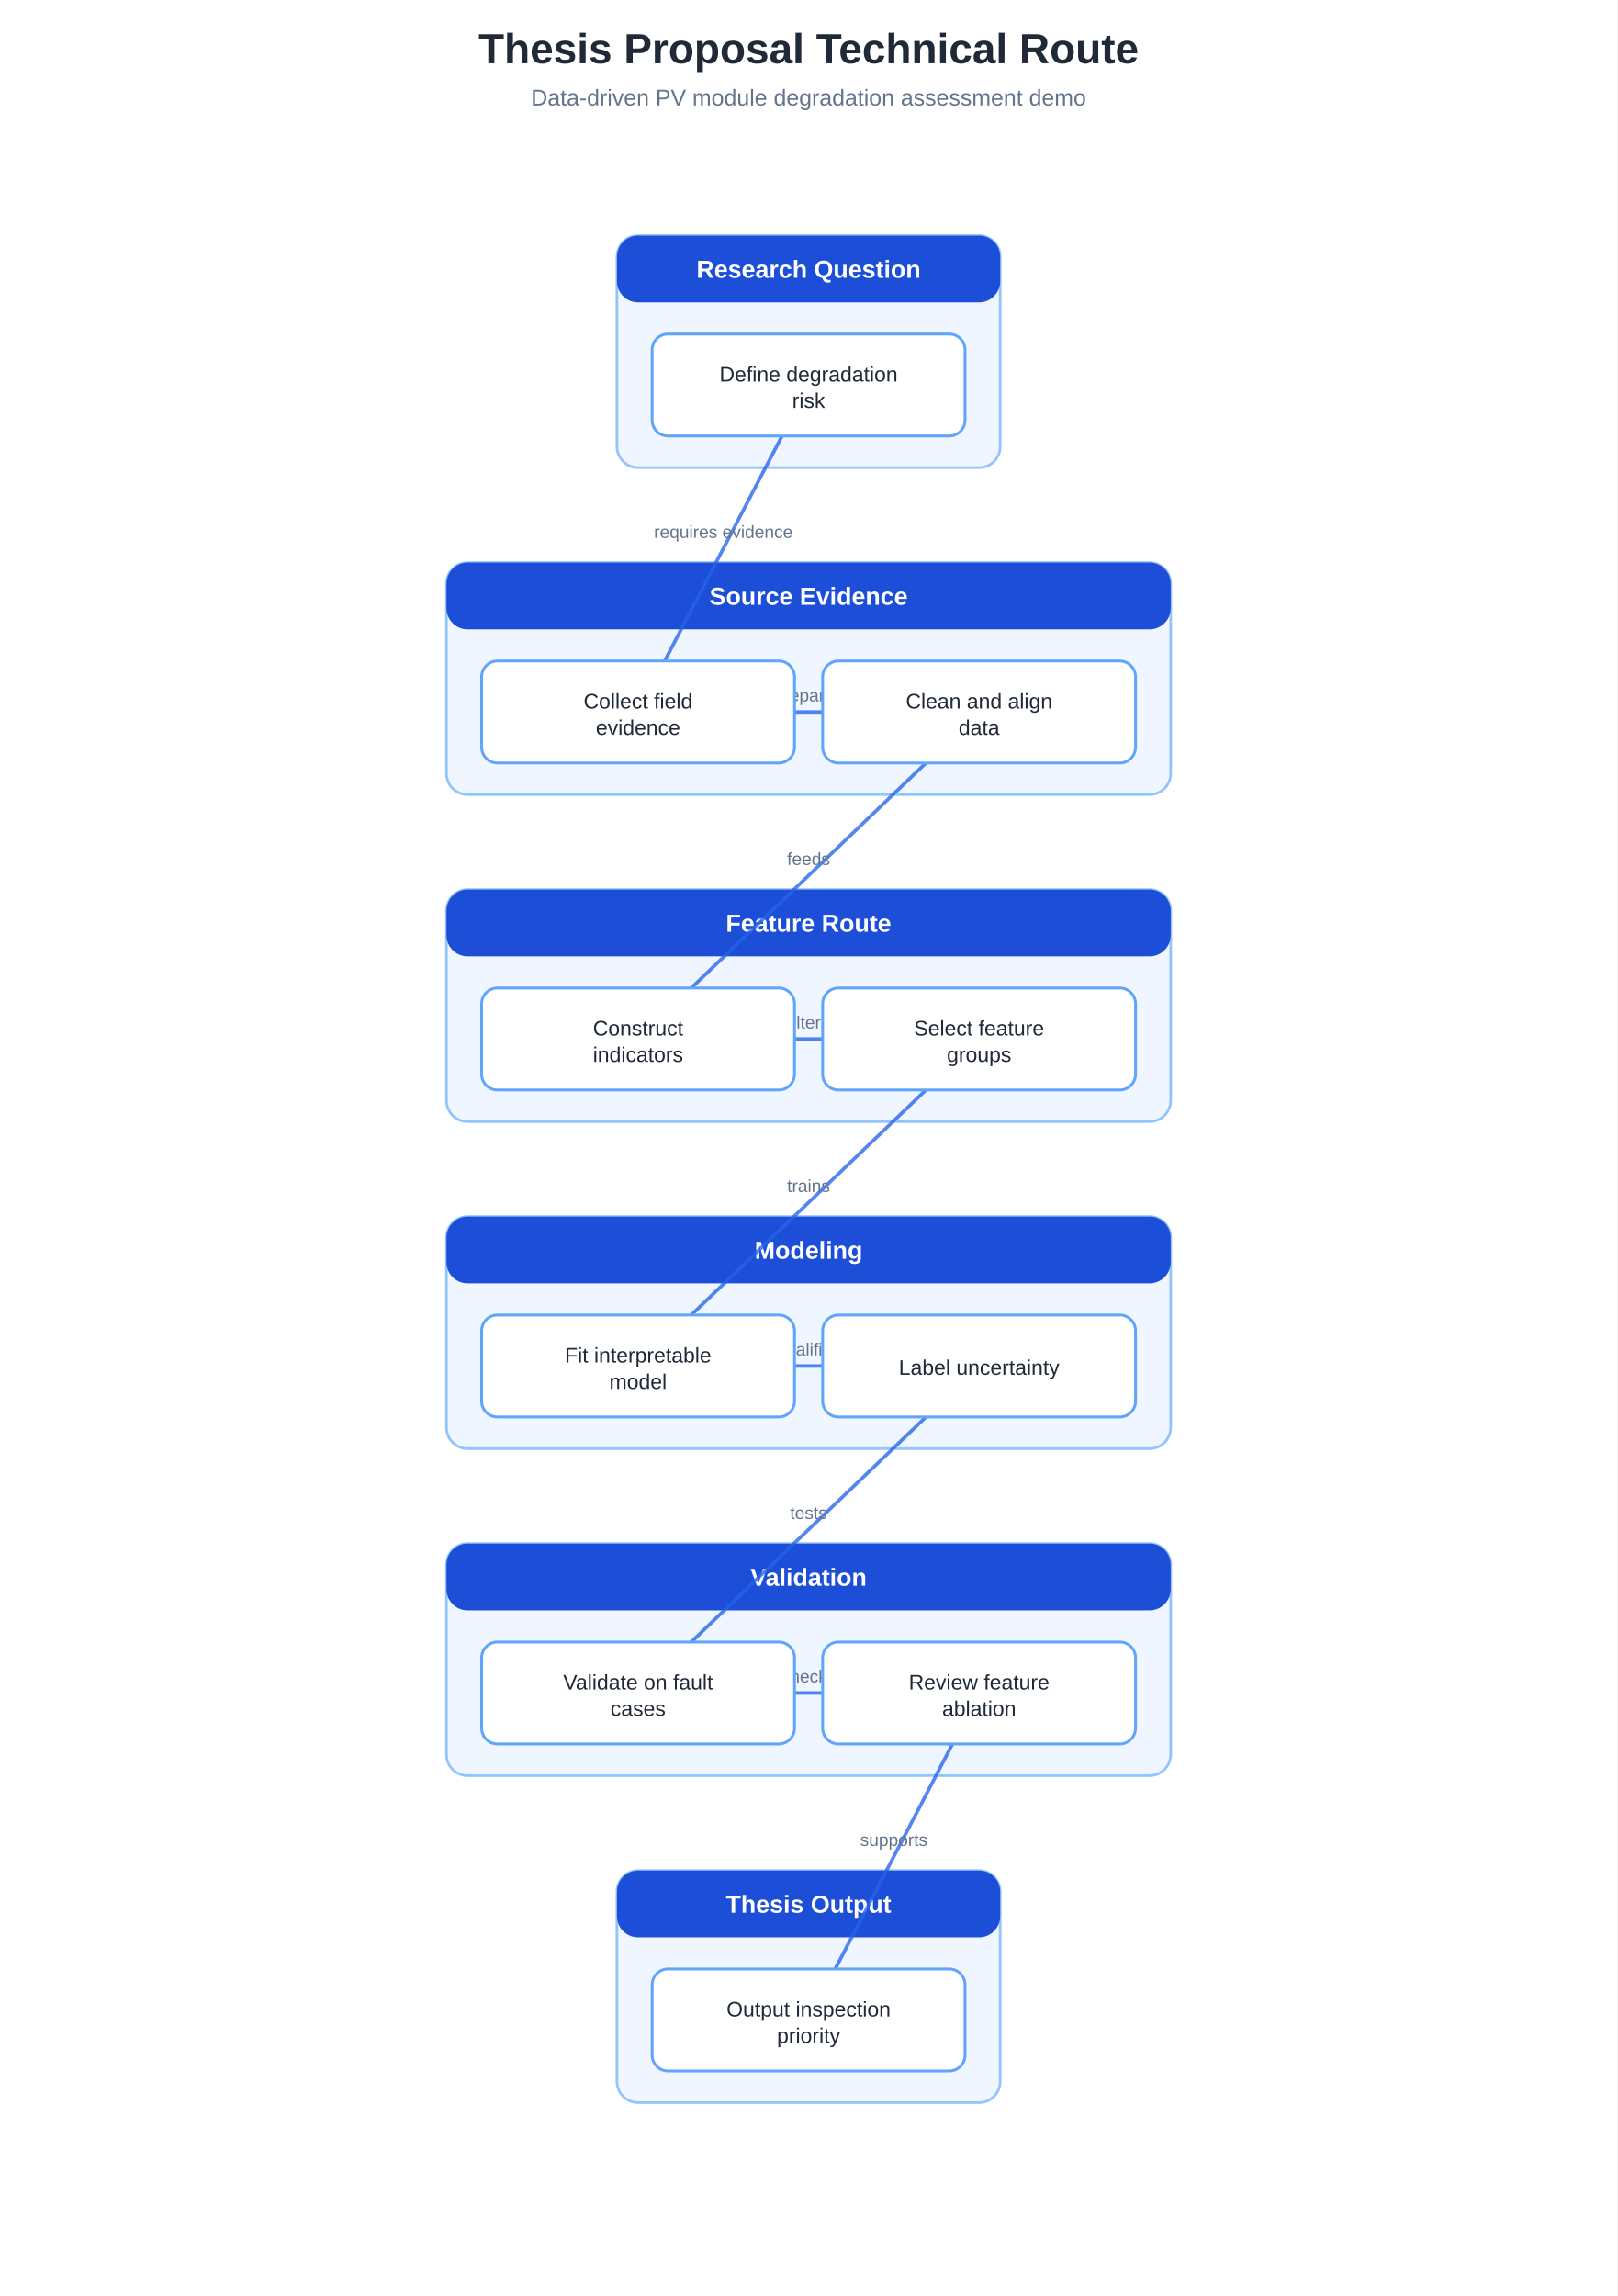
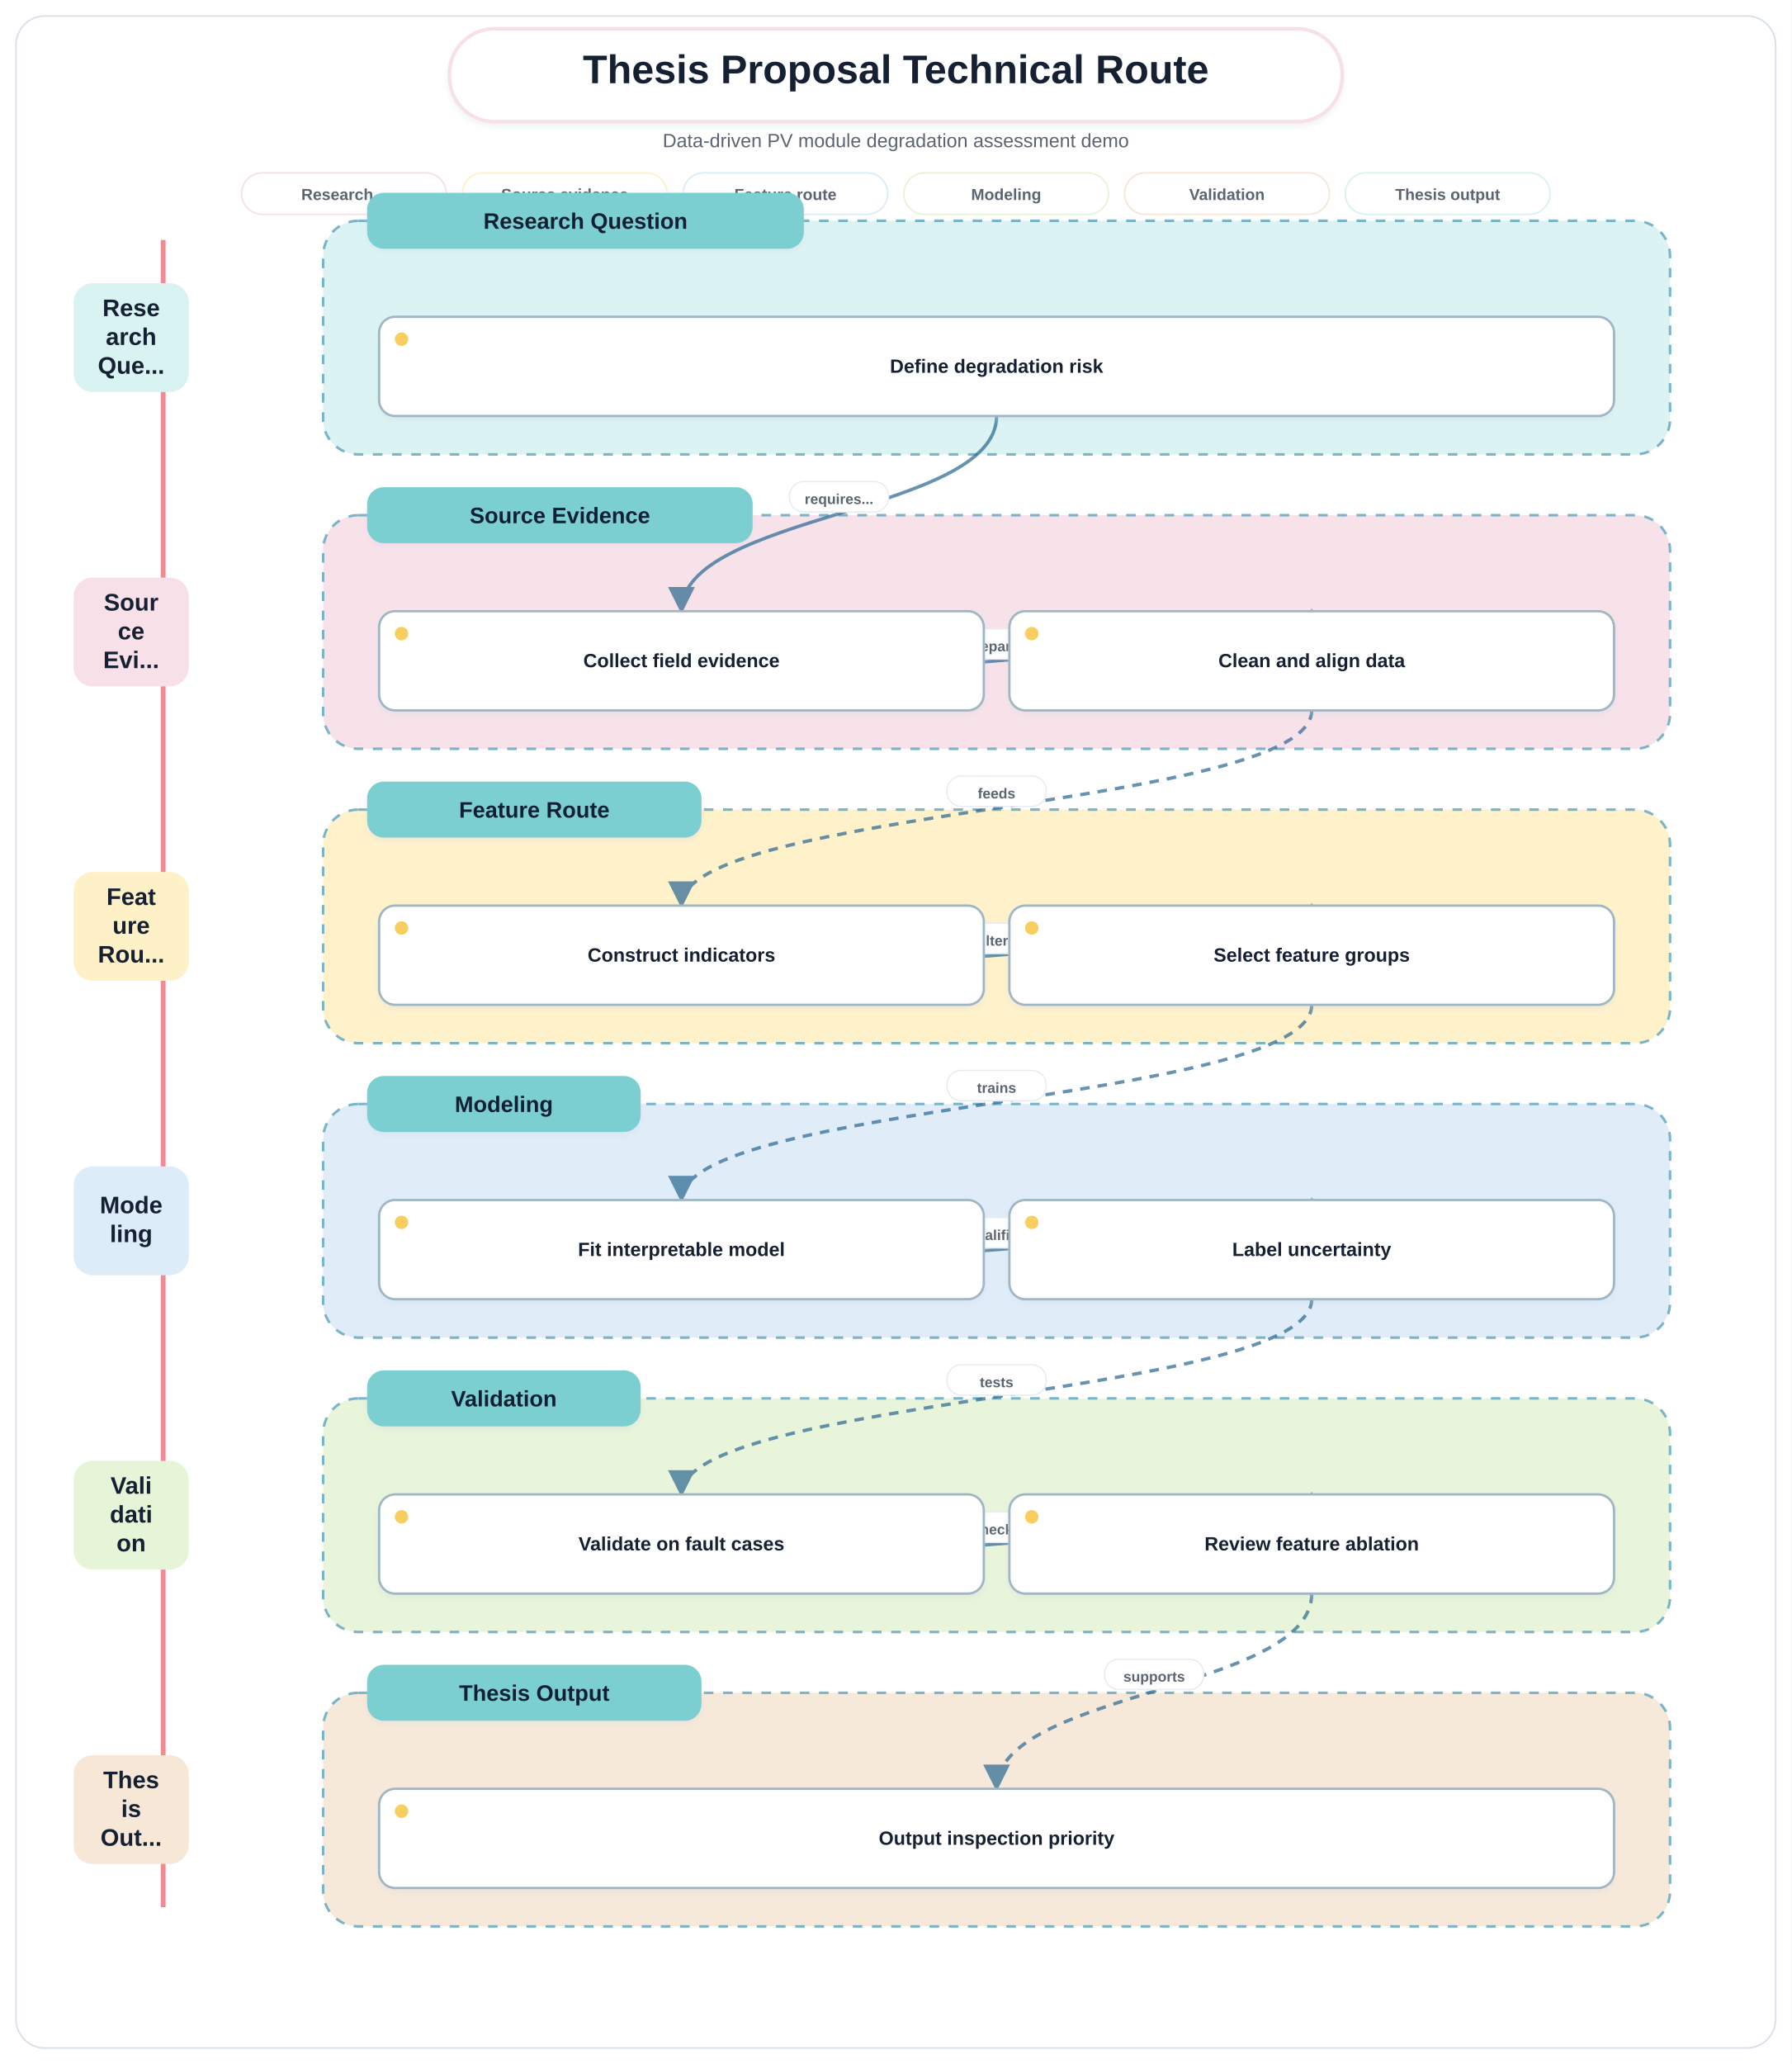
- <svg xmlns="http://www.w3.org/2000/svg" width="920" height="1306" viewBox="0 0 920 1306">
+ <svg xmlns="http://www.w3.org/2000/svg" width="1120" height="1290" viewBox="0 0 1120 1290">
  <defs>
    <marker id="arrow" viewBox="0 0 10 10" refX="9" refY="5" markerWidth="8" markerHeight="8" orient="auto-start-reverse">
-       <path d="M 0 0 L 10 5 L 0 10 z" fill="#2563EB" />
+       <path d="M 0 0 L 10 5 L 0 10 z" fill="#2C6A93" />
    </marker>
+     <filter id="softShadow" x="-20%" y="-20%" width="140%" height="140%">
+       <feDropShadow dx="0" dy="2" stdDeviation="2" flood-color="#CBD5E1" flood-opacity="0.32" />
+     </filter>
  </defs>
  <rect width="100%" height="100%" fill="#FFFFFF" />
-   <text x="460.0" y="36" text-anchor="middle" font-size="24" font-family="Arial, Helvetica, sans-serif" font-weight="700" fill="#1F2937">Thesis Proposal Technical Route</text>
-   <text x="460.0" y="60" text-anchor="middle" font-size="13" font-family="Arial, Helvetica, sans-serif" fill="#64748B">Data-driven PV module degradation assessment demo</text>
-   <rect x="351.0" y="134.0" width="218.0" height="132.0" rx="12" fill="#EFF6FF" stroke="#93C5FD" stroke-width="1.5" />
-   <rect x="351.0" y="134.0" width="218.0" height="38" rx="12" fill="#1D4ED8" />
-   <text x="460.0" y="158.0" text-anchor="middle" font-size="14" font-family="Arial, Helvetica, sans-serif" font-weight="700" fill="#FFFFFF">Research Question</text>
-   <rect x="254.0" y="320.0" width="412.0" height="132.0" rx="12" fill="#EFF6FF" stroke="#93C5FD" stroke-width="1.5" />
-   <rect x="254.0" y="320.0" width="412.0" height="38" rx="12" fill="#1D4ED8" />
-   <text x="460.0" y="344.0" text-anchor="middle" font-size="14" font-family="Arial, Helvetica, sans-serif" font-weight="700" fill="#FFFFFF">Source Evidence</text>
-   <rect x="254.0" y="506.0" width="412.0" height="132.0" rx="12" fill="#EFF6FF" stroke="#93C5FD" stroke-width="1.5" />
-   <rect x="254.0" y="506.0" width="412.0" height="38" rx="12" fill="#1D4ED8" />
-   <text x="460.0" y="530.0" text-anchor="middle" font-size="14" font-family="Arial, Helvetica, sans-serif" font-weight="700" fill="#FFFFFF">Feature Route</text>
-   <rect x="254.0" y="692.0" width="412.0" height="132.0" rx="12" fill="#EFF6FF" stroke="#93C5FD" stroke-width="1.5" />
-   <rect x="254.0" y="692.0" width="412.0" height="38" rx="12" fill="#1D4ED8" />
-   <text x="460.0" y="716.0" text-anchor="middle" font-size="14" font-family="Arial, Helvetica, sans-serif" font-weight="700" fill="#FFFFFF">Modeling</text>
-   <rect x="254.0" y="878.0" width="412.0" height="132.0" rx="12" fill="#EFF6FF" stroke="#93C5FD" stroke-width="1.5" />
-   <rect x="254.0" y="878.0" width="412.0" height="38" rx="12" fill="#1D4ED8" />
-   <text x="460.0" y="902.0" text-anchor="middle" font-size="14" font-family="Arial, Helvetica, sans-serif" font-weight="700" fill="#FFFFFF">Validation</text>
-   <rect x="351.0" y="1064.0" width="218.0" height="132.0" rx="12" fill="#EFF6FF" stroke="#93C5FD" stroke-width="1.5" />
-   <rect x="351.0" y="1064.0" width="218.0" height="38" rx="12" fill="#1D4ED8" />
-   <text x="460.0" y="1088.0" text-anchor="middle" font-size="14" font-family="Arial, Helvetica, sans-serif" font-weight="700" fill="#FFFFFF">Thesis Output</text>
-   <line x1="460.0" y1="219.0" x2="363.0" y2="405.0" stroke="#2563EB" stroke-width="2" marker-end="url(#arrow)" opacity="0.78" />
-   <text x="411.5" y="306.0" text-anchor="middle" font-size="10" font-family="Arial, Helvetica, sans-serif" fill="#64748B">requires evidence</text>
-   <line x1="363.0" y1="405.0" x2="557.0" y2="405.0" stroke="#2563EB" stroke-width="2" marker-end="url(#arrow)" opacity="0.78" />
-   <text x="460.0" y="399.0" text-anchor="middle" font-size="10" font-family="Arial, Helvetica, sans-serif" fill="#64748B">prepares</text>
-   <line x1="557.0" y1="405.0" x2="363.0" y2="591.0" stroke="#2563EB" stroke-width="2" marker-end="url(#arrow)" opacity="0.78" />
-   <text x="460.0" y="492.0" text-anchor="middle" font-size="10" font-family="Arial, Helvetica, sans-serif" fill="#64748B">feeds</text>
-   <line x1="363.0" y1="591.0" x2="557.0" y2="591.0" stroke="#2563EB" stroke-width="2" marker-end="url(#arrow)" opacity="0.78" />
-   <text x="460.0" y="585.0" text-anchor="middle" font-size="10" font-family="Arial, Helvetica, sans-serif" fill="#64748B">filters</text>
-   <line x1="557.0" y1="591.0" x2="363.0" y2="777.0" stroke="#2563EB" stroke-width="2" marker-end="url(#arrow)" opacity="0.78" />
-   <text x="460.0" y="678.0" text-anchor="middle" font-size="10" font-family="Arial, Helvetica, sans-serif" fill="#64748B">trains</text>
-   <line x1="363.0" y1="777.0" x2="557.0" y2="777.0" stroke="#2563EB" stroke-width="2" marker-end="url(#arrow)" opacity="0.78" />
-   <text x="460.0" y="771.0" text-anchor="middle" font-size="10" font-family="Arial, Helvetica, sans-serif" fill="#64748B">qualifies</text>
-   <line x1="557.0" y1="777.0" x2="363.0" y2="963.0" stroke="#2563EB" stroke-width="2" marker-end="url(#arrow)" opacity="0.78" />
-   <text x="460.0" y="864.0" text-anchor="middle" font-size="10" font-family="Arial, Helvetica, sans-serif" fill="#64748B">tests</text>
-   <line x1="363.0" y1="963.0" x2="557.0" y2="963.0" stroke="#2563EB" stroke-width="2" marker-end="url(#arrow)" opacity="0.78" />
-   <text x="460.0" y="957.0" text-anchor="middle" font-size="10" font-family="Arial, Helvetica, sans-serif" fill="#64748B">checks</text>
-   <line x1="557.0" y1="963.0" x2="460.0" y2="1149.0" stroke="#2563EB" stroke-width="2" marker-end="url(#arrow)" opacity="0.78" />
-   <text x="508.5" y="1050.0" text-anchor="middle" font-size="10" font-family="Arial, Helvetica, sans-serif" fill="#64748B">supports</text>
+   <rect x="10.0" y="10.0" width="1100.0" height="1270.0" rx="18" fill="none" stroke="#D8E1EA" stroke-width="1.0" />
+   <rect x="281.0" y="18.0" width="558.0" height="58.0" rx="28" fill="#FFFFFF" stroke="#F7E0E8" stroke-width="2.2" filter="url(#softShadow)" />
+   <text x="560.0" y="52.0" text-anchor="middle" font-size="25" font-family="Arial, Helvetica, sans-serif" font-weight="700" fill="#162033">Thesis Proposal Technical Route</text>
+   <text x="560.0" y="92.0" text-anchor="middle" font-size="12" font-family="Arial, Helvetica, sans-serif" font-weight="400" fill="#5B6472">Data-driven PV module degradation assessment demo</text>
+   <rect x="151.0" y="108.0" width="128.0" height="26.0" rx="13" fill="#FFFFFF" stroke="#F7E0E8" stroke-width="1.0" />
+   <text x="215.0" y="125.0" text-anchor="middle" font-size="10" font-family="Arial, Helvetica, sans-serif" font-weight="600" fill="#5B6472">Research...</text>
+   <rect x="289.0" y="108.0" width="128.0" height="26.0" rx="13" fill="#FFFFFF" stroke="#FFF1C7" stroke-width="1.0" />
+   <text x="353.0" y="125.0" text-anchor="middle" font-size="10" font-family="Arial, Helvetica, sans-serif" font-weight="600" fill="#5B6472">Source evidence</text>
+   <rect x="427.0" y="108.0" width="128.0" height="26.0" rx="13" fill="#FFFFFF" stroke="#DDECF9" stroke-width="1.0" />
+   <text x="491.0" y="125.0" text-anchor="middle" font-size="10" font-family="Arial, Helvetica, sans-serif" font-weight="600" fill="#5B6472">Feature route</text>
+   <rect x="565.0" y="108.0" width="128.0" height="26.0" rx="13" fill="#FFFFFF" stroke="#E6F4D7" stroke-width="1.0" />
+   <text x="629.0" y="125.0" text-anchor="middle" font-size="10" font-family="Arial, Helvetica, sans-serif" font-weight="600" fill="#5B6472">Modeling</text>
+   <rect x="703.0" y="108.0" width="128.0" height="26.0" rx="13" fill="#FFFFFF" stroke="#F6E7D7" stroke-width="1.0" />
+   <text x="767.0" y="125.0" text-anchor="middle" font-size="10" font-family="Arial, Helvetica, sans-serif" font-weight="600" fill="#5B6472">Validation</text>
+   <rect x="841.0" y="108.0" width="128.0" height="26.0" rx="13" fill="#FFFFFF" stroke="#D9F2F2" stroke-width="1.0" />
+   <text x="905.0" y="125.0" text-anchor="middle" font-size="10" font-family="Arial, Helvetica, sans-serif" font-weight="600" fill="#5B6472">Thesis output</text>
+   <line x1="102.0" y1="150.0" x2="102.0" y2="1192.0" stroke="#F36E78" stroke-width="3" opacity="0.82" />
+   <circle cx="102.0" cy="211.0" r="7" fill="#F36E78" />
+   <rect x="46.0" y="177.0" width="72.0" height="68.0" rx="12" fill="#D9F2F2" stroke="none" stroke-width="1.5" />
+   <text x="82.0" y="197.6" text-anchor="middle" font-size="15" font-family="Arial, Helvetica, sans-serif" font-weight="700" fill="#162033">Rese</text>
+   <text x="82.0" y="215.6" text-anchor="middle" font-size="15" font-family="Arial, Helvetica, sans-serif" font-weight="700" fill="#162033">arch</text>
+   <text x="82.0" y="233.6" text-anchor="middle" font-size="15" font-family="Arial, Helvetica, sans-serif" font-weight="700" fill="#162033">Que...</text>
+   <circle cx="102.0" cy="395.0" r="7" fill="#F36E78" />
+   <rect x="46.0" y="361.0" width="72.0" height="68.0" rx="12" fill="#F7E0E8" stroke="none" stroke-width="1.5" />
+   <text x="82.0" y="381.6" text-anchor="middle" font-size="15" font-family="Arial, Helvetica, sans-serif" font-weight="700" fill="#162033">Sour</text>
+   <text x="82.0" y="399.6" text-anchor="middle" font-size="15" font-family="Arial, Helvetica, sans-serif" font-weight="700" fill="#162033">ce</text>
+   <text x="82.0" y="417.6" text-anchor="middle" font-size="15" font-family="Arial, Helvetica, sans-serif" font-weight="700" fill="#162033">Evi...</text>
+   <circle cx="102.0" cy="579.0" r="7" fill="#F36E78" />
+   <rect x="46.0" y="545.0" width="72.0" height="68.0" rx="12" fill="#FFF1C7" stroke="none" stroke-width="1.5" />
+   <text x="82.0" y="565.6" text-anchor="middle" font-size="15" font-family="Arial, Helvetica, sans-serif" font-weight="700" fill="#162033">Feat</text>
+   <text x="82.0" y="583.6" text-anchor="middle" font-size="15" font-family="Arial, Helvetica, sans-serif" font-weight="700" fill="#162033">ure</text>
+   <text x="82.0" y="601.6" text-anchor="middle" font-size="15" font-family="Arial, Helvetica, sans-serif" font-weight="700" fill="#162033">Rou...</text>
+   <circle cx="102.0" cy="763.0" r="7" fill="#F36E78" />
+   <rect x="46.0" y="729.0" width="72.0" height="68.0" rx="12" fill="#DDECF9" stroke="none" stroke-width="1.5" />
+   <text x="82.0" y="758.3" text-anchor="middle" font-size="15" font-family="Arial, Helvetica, sans-serif" font-weight="700" fill="#162033">Mode</text>
+   <text x="82.0" y="776.3" text-anchor="middle" font-size="15" font-family="Arial, Helvetica, sans-serif" font-weight="700" fill="#162033">ling</text>
+   <circle cx="102.0" cy="947.0" r="7" fill="#F36E78" />
+   <rect x="46.0" y="913.0" width="72.0" height="68.0" rx="12" fill="#E6F4D7" stroke="none" stroke-width="1.5" />
+   <text x="82.0" y="933.6" text-anchor="middle" font-size="15" font-family="Arial, Helvetica, sans-serif" font-weight="700" fill="#162033">Vali</text>
+   <text x="82.0" y="951.6" text-anchor="middle" font-size="15" font-family="Arial, Helvetica, sans-serif" font-weight="700" fill="#162033">dati</text>
+   <text x="82.0" y="969.6" text-anchor="middle" font-size="15" font-family="Arial, Helvetica, sans-serif" font-weight="700" fill="#162033">on</text>
+   <circle cx="102.0" cy="1131.0" r="7" fill="#F36E78" />
+   <rect x="46.0" y="1097.0" width="72.0" height="68.0" rx="12" fill="#F6E7D7" stroke="none" stroke-width="1.5" />
+   <text x="82.0" y="1117.6" text-anchor="middle" font-size="15" font-family="Arial, Helvetica, sans-serif" font-weight="700" fill="#162033">Thes</text>
+   <text x="82.0" y="1135.6" text-anchor="middle" font-size="15" font-family="Arial, Helvetica, sans-serif" font-weight="700" fill="#162033">is</text>
+   <text x="82.0" y="1153.6" text-anchor="middle" font-size="15" font-family="Arial, Helvetica, sans-serif" font-weight="700" fill="#162033">Out...</text>
+   <rect x="202.0" y="138.0" width="842.0" height="146.0" rx="22" fill="#D9F2F2" stroke="#6FAEC3" stroke-width="1.6" stroke-dasharray="6 6" opacity="0.92" />
+   <rect x="230.0" y="121.0" width="272.0" height="34.0" rx="10" fill="#7BCFD0" stroke="#7BCFD0" stroke-width="1.0" filter="url(#softShadow)" />
+   <text x="366.0" y="143.0" text-anchor="middle" font-size="14" font-family="Arial, Helvetica, sans-serif" font-weight="700" fill="#122033">Research Question</text>
+   <rect x="202.0" y="322.0" width="842.0" height="146.0" rx="22" fill="#F7E0E8" stroke="#6FAEC3" stroke-width="1.6" stroke-dasharray="6 6" opacity="0.92" />
+   <rect x="230.0" y="305.0" width="240.0" height="34.0" rx="10" fill="#7BCFD0" stroke="#7BCFD0" stroke-width="1.0" filter="url(#softShadow)" />
+   <text x="350.0" y="327.0" text-anchor="middle" font-size="14" font-family="Arial, Helvetica, sans-serif" font-weight="700" fill="#122033">Source Evidence</text>
+   <rect x="202.0" y="506.0" width="842.0" height="146.0" rx="22" fill="#FFF1C7" stroke="#6FAEC3" stroke-width="1.6" stroke-dasharray="6 6" opacity="0.92" />
+   <rect x="230.0" y="489.0" width="208.0" height="34.0" rx="10" fill="#7BCFD0" stroke="#7BCFD0" stroke-width="1.0" filter="url(#softShadow)" />
+   <text x="334.0" y="511.0" text-anchor="middle" font-size="14" font-family="Arial, Helvetica, sans-serif" font-weight="700" fill="#122033">Feature Route</text>
+   <rect x="202.0" y="690.0" width="842.0" height="146.0" rx="22" fill="#DDECF9" stroke="#6FAEC3" stroke-width="1.6" stroke-dasharray="6 6" opacity="0.92" />
+   <rect x="230.0" y="673.0" width="170.0" height="34.0" rx="10" fill="#7BCFD0" stroke="#7BCFD0" stroke-width="1.0" filter="url(#softShadow)" />
+   <text x="315.0" y="695.0" text-anchor="middle" font-size="14" font-family="Arial, Helvetica, sans-serif" font-weight="700" fill="#122033">Modeling</text>
+   <rect x="202.0" y="874.0" width="842.0" height="146.0" rx="22" fill="#E6F4D7" stroke="#6FAEC3" stroke-width="1.6" stroke-dasharray="6 6" opacity="0.92" />
+   <rect x="230.0" y="857.0" width="170.0" height="34.0" rx="10" fill="#7BCFD0" stroke="#7BCFD0" stroke-width="1.0" filter="url(#softShadow)" />
+   <text x="315.0" y="879.0" text-anchor="middle" font-size="14" font-family="Arial, Helvetica, sans-serif" font-weight="700" fill="#122033">Validation</text>
+   <rect x="202.0" y="1058.0" width="842.0" height="146.0" rx="22" fill="#F6E7D7" stroke="#6FAEC3" stroke-width="1.6" stroke-dasharray="6 6" opacity="0.92" />
+   <rect x="230.0" y="1041.0" width="208.0" height="34.0" rx="10" fill="#7BCFD0" stroke="#7BCFD0" stroke-width="1.0" filter="url(#softShadow)" />
+   <text x="334.0" y="1063.0" text-anchor="middle" font-size="14" font-family="Arial, Helvetica, sans-serif" font-weight="700" fill="#122033">Thesis Output</text>
+   <path d="M 623.0 260.0 C 623.0 321.0, 426.0 321.0, 426.0 382.0" fill="none" stroke="#2C6A93" stroke-width="2.1" marker-end="url(#arrow)" opacity="0.72" />
+   <rect x="493.5" y="301.0" width="62.0" height="19.0" rx="9" fill="#FFFFFF" stroke="#E7ECF2" stroke-width="0.8" />
+   <text x="524.5" y="315.0" text-anchor="middle" font-size="9" font-family="Arial, Helvetica, sans-serif" font-weight="600" fill="#5B6472">requires...</text>
+   <path d="M 426.0 444.0 C 426.0 413.0, 820.0 413.0, 820.0 382.0" fill="none" stroke="#2C6A93" stroke-width="2.1" marker-end="url(#arrow)" opacity="0.72" />
+   <rect x="592.0" y="393.0" width="62.0" height="19.0" rx="9" fill="#FFFFFF" stroke="#E7ECF2" stroke-width="0.8" />
+   <text x="623.0" y="407.0" text-anchor="middle" font-size="9" font-family="Arial, Helvetica, sans-serif" font-weight="600" fill="#5B6472">prepares</text>
+   <path d="M 820.0 444.0 C 820.0 505.0, 426.0 505.0, 426.0 566.0" fill="none" stroke="#2C6A93" stroke-width="2.1" marker-end="url(#arrow)" opacity="0.72" stroke-dasharray="6 5" />
+   <rect x="592.0" y="485.0" width="62.0" height="19.0" rx="9" fill="#FFFFFF" stroke="#E7ECF2" stroke-width="0.8" />
+   <text x="623.0" y="499.0" text-anchor="middle" font-size="9" font-family="Arial, Helvetica, sans-serif" font-weight="600" fill="#5B6472">feeds</text>
+   <path d="M 426.0 628.0 C 426.0 597.0, 820.0 597.0, 820.0 566.0" fill="none" stroke="#2C6A93" stroke-width="2.1" marker-end="url(#arrow)" opacity="0.72" />
+   <rect x="592.0" y="577.0" width="62.0" height="19.0" rx="9" fill="#FFFFFF" stroke="#E7ECF2" stroke-width="0.8" />
+   <text x="623.0" y="591.0" text-anchor="middle" font-size="9" font-family="Arial, Helvetica, sans-serif" font-weight="600" fill="#5B6472">filters</text>
+   <path d="M 820.0 628.0 C 820.0 689.0, 426.0 689.0, 426.0 750.0" fill="none" stroke="#2C6A93" stroke-width="2.1" marker-end="url(#arrow)" opacity="0.72" stroke-dasharray="6 5" />
+   <rect x="592.0" y="669.0" width="62.0" height="19.0" rx="9" fill="#FFFFFF" stroke="#E7ECF2" stroke-width="0.8" />
+   <text x="623.0" y="683.0" text-anchor="middle" font-size="9" font-family="Arial, Helvetica, sans-serif" font-weight="600" fill="#5B6472">trains</text>
+   <path d="M 426.0 812.0 C 426.0 781.0, 820.0 781.0, 820.0 750.0" fill="none" stroke="#2C6A93" stroke-width="2.1" marker-end="url(#arrow)" opacity="0.72" />
+   <rect x="592.0" y="761.0" width="62.0" height="19.0" rx="9" fill="#FFFFFF" stroke="#E7ECF2" stroke-width="0.8" />
+   <text x="623.0" y="775.0" text-anchor="middle" font-size="9" font-family="Arial, Helvetica, sans-serif" font-weight="600" fill="#5B6472">qualifies</text>
+   <path d="M 820.0 812.0 C 820.0 873.0, 426.0 873.0, 426.0 934.0" fill="none" stroke="#2C6A93" stroke-width="2.1" marker-end="url(#arrow)" opacity="0.72" stroke-dasharray="6 5" />
+   <rect x="592.0" y="853.0" width="62.0" height="19.0" rx="9" fill="#FFFFFF" stroke="#E7ECF2" stroke-width="0.8" />
+   <text x="623.0" y="867.0" text-anchor="middle" font-size="9" font-family="Arial, Helvetica, sans-serif" font-weight="600" fill="#5B6472">tests</text>
+   <path d="M 426.0 996.0 C 426.0 965.0, 820.0 965.0, 820.0 934.0" fill="none" stroke="#2C6A93" stroke-width="2.1" marker-end="url(#arrow)" opacity="0.72" />
+   <rect x="592.0" y="945.0" width="62.0" height="19.0" rx="9" fill="#FFFFFF" stroke="#E7ECF2" stroke-width="0.8" />
+   <text x="623.0" y="959.0" text-anchor="middle" font-size="9" font-family="Arial, Helvetica, sans-serif" font-weight="600" fill="#5B6472">checks</text>
+   <path d="M 820.0 996.0 C 820.0 1057.0, 623.0 1057.0, 623.0 1118.0" fill="none" stroke="#2C6A93" stroke-width="2.1" marker-end="url(#arrow)" opacity="0.72" stroke-dasharray="6 5" />
+   <rect x="690.5" y="1037.0" width="62.0" height="19.0" rx="9" fill="#FFFFFF" stroke="#E7ECF2" stroke-width="0.8" />
+   <text x="721.5" y="1051.0" text-anchor="middle" font-size="9" font-family="Arial, Helvetica, sans-serif" font-weight="600" fill="#5B6472">supports</text>
  <g class="node" data-node="question_define" style="cursor:pointer">
-     <rect x="371.0" y="190.0" width="178.0" height="58.0" rx="9" fill="#FFFFFF" stroke="#60A5FA" stroke-width="1.6" />
-     <text x="460.0" y="217.0" text-anchor="middle" font-size="12" font-family="Arial, Helvetica, sans-serif" fill="#1F2937">Define degradation</text>
-     <text x="460.0" y="232.0" text-anchor="middle" font-size="12" font-family="Arial, Helvetica, sans-serif" fill="#1F2937">risk</text>
+     <rect x="237.0" y="198.0" width="772.0" height="62.0" rx="10" fill="#FFFFFF" stroke="#9FB6C4" stroke-width="1.45" filter="url(#softShadow)" />
+     <circle cx="251.0" cy="212.0" r="4.2" fill="#F7C744" opacity="0.86" />
+     <text x="623.0" y="233.0" text-anchor="middle" font-size="12" font-family="Arial, Helvetica, sans-serif" font-weight="600" fill="#162033">Define degradation risk</text>
  </g>
  <g class="node" data-node="evidence_collect" style="cursor:pointer">
-     <rect x="274.0" y="376.0" width="178.0" height="58.0" rx="9" fill="#FFFFFF" stroke="#60A5FA" stroke-width="1.6" />
-     <text x="363.0" y="403.0" text-anchor="middle" font-size="12" font-family="Arial, Helvetica, sans-serif" fill="#1F2937">Collect field</text>
-     <text x="363.0" y="418.0" text-anchor="middle" font-size="12" font-family="Arial, Helvetica, sans-serif" fill="#1F2937">evidence</text>
+     <rect x="237.0" y="382.0" width="378.0" height="62.0" rx="10" fill="#FFFFFF" stroke="#9FB6C4" stroke-width="1.45" filter="url(#softShadow)" />
+     <circle cx="251.0" cy="396.0" r="4.2" fill="#F7C744" opacity="0.86" />
+     <text x="426.0" y="417.0" text-anchor="middle" font-size="12" font-family="Arial, Helvetica, sans-serif" font-weight="600" fill="#162033">Collect field evidence</text>
  </g>
  <g class="node" data-node="evidence_align" style="cursor:pointer">
-     <rect x="468.0" y="376.0" width="178.0" height="58.0" rx="9" fill="#FFFFFF" stroke="#60A5FA" stroke-width="1.6" />
-     <text x="557.0" y="403.0" text-anchor="middle" font-size="12" font-family="Arial, Helvetica, sans-serif" fill="#1F2937">Clean and align</text>
-     <text x="557.0" y="418.0" text-anchor="middle" font-size="12" font-family="Arial, Helvetica, sans-serif" fill="#1F2937">data</text>
+     <rect x="631.0" y="382.0" width="378.0" height="62.0" rx="10" fill="#FFFFFF" stroke="#9FB6C4" stroke-width="1.45" filter="url(#softShadow)" />
+     <circle cx="645.0" cy="396.0" r="4.2" fill="#F7C744" opacity="0.86" />
+     <text x="820.0" y="417.0" text-anchor="middle" font-size="12" font-family="Arial, Helvetica, sans-serif" font-weight="600" fill="#162033">Clean and align data</text>
  </g>
  <g class="node" data-node="features_construct" style="cursor:pointer">
-     <rect x="274.0" y="562.0" width="178.0" height="58.0" rx="9" fill="#FFFFFF" stroke="#60A5FA" stroke-width="1.6" />
-     <text x="363.0" y="589.0" text-anchor="middle" font-size="12" font-family="Arial, Helvetica, sans-serif" fill="#1F2937">Construct</text>
-     <text x="363.0" y="604.0" text-anchor="middle" font-size="12" font-family="Arial, Helvetica, sans-serif" fill="#1F2937">indicators</text>
+     <rect x="237.0" y="566.0" width="378.0" height="62.0" rx="10" fill="#FFFFFF" stroke="#9FB6C4" stroke-width="1.45" filter="url(#softShadow)" />
+     <circle cx="251.0" cy="580.0" r="4.2" fill="#F7C744" opacity="0.86" />
+     <text x="426.0" y="601.0" text-anchor="middle" font-size="12" font-family="Arial, Helvetica, sans-serif" font-weight="600" fill="#162033">Construct indicators</text>
  </g>
  <g class="node" data-node="features_select" style="cursor:pointer">
-     <rect x="468.0" y="562.0" width="178.0" height="58.0" rx="9" fill="#FFFFFF" stroke="#60A5FA" stroke-width="1.6" />
-     <text x="557.0" y="589.0" text-anchor="middle" font-size="12" font-family="Arial, Helvetica, sans-serif" fill="#1F2937">Select feature</text>
-     <text x="557.0" y="604.0" text-anchor="middle" font-size="12" font-family="Arial, Helvetica, sans-serif" fill="#1F2937">groups</text>
+     <rect x="631.0" y="566.0" width="378.0" height="62.0" rx="10" fill="#FFFFFF" stroke="#9FB6C4" stroke-width="1.45" filter="url(#softShadow)" />
+     <circle cx="645.0" cy="580.0" r="4.2" fill="#F7C744" opacity="0.86" />
+     <text x="820.0" y="601.0" text-anchor="middle" font-size="12" font-family="Arial, Helvetica, sans-serif" font-weight="600" fill="#162033">Select feature groups</text>
  </g>
  <g class="node" data-node="model_fit" style="cursor:pointer">
-     <rect x="274.0" y="748.0" width="178.0" height="58.0" rx="9" fill="#FFFFFF" stroke="#60A5FA" stroke-width="1.6" />
-     <text x="363.0" y="775.0" text-anchor="middle" font-size="12" font-family="Arial, Helvetica, sans-serif" fill="#1F2937">Fit interpretable</text>
-     <text x="363.0" y="790.0" text-anchor="middle" font-size="12" font-family="Arial, Helvetica, sans-serif" fill="#1F2937">model</text>
+     <rect x="237.0" y="750.0" width="378.0" height="62.0" rx="10" fill="#FFFFFF" stroke="#9FB6C4" stroke-width="1.45" filter="url(#softShadow)" />
+     <circle cx="251.0" cy="764.0" r="4.2" fill="#F7C744" opacity="0.86" />
+     <text x="426.0" y="785.0" text-anchor="middle" font-size="12" font-family="Arial, Helvetica, sans-serif" font-weight="600" fill="#162033">Fit interpretable model</text>
  </g>
  <g class="node" data-node="model_uncertainty" style="cursor:pointer">
-     <rect x="468.0" y="748.0" width="178.0" height="58.0" rx="9" fill="#FFFFFF" stroke="#60A5FA" stroke-width="1.6" />
-     <text x="557.0" y="782.0" text-anchor="middle" font-size="12" font-family="Arial, Helvetica, sans-serif" fill="#1F2937">Label uncertainty</text>
+     <rect x="631.0" y="750.0" width="378.0" height="62.0" rx="10" fill="#FFFFFF" stroke="#9FB6C4" stroke-width="1.45" filter="url(#softShadow)" />
+     <circle cx="645.0" cy="764.0" r="4.2" fill="#F7C744" opacity="0.86" />
+     <text x="820.0" y="785.0" text-anchor="middle" font-size="12" font-family="Arial, Helvetica, sans-serif" font-weight="600" fill="#162033">Label uncertainty</text>
  </g>
  <g class="node" data-node="validation_cases" style="cursor:pointer">
-     <rect x="274.0" y="934.0" width="178.0" height="58.0" rx="9" fill="#FFFFFF" stroke="#60A5FA" stroke-width="1.6" />
-     <text x="363.0" y="961.0" text-anchor="middle" font-size="12" font-family="Arial, Helvetica, sans-serif" fill="#1F2937">Validate on fault</text>
-     <text x="363.0" y="976.0" text-anchor="middle" font-size="12" font-family="Arial, Helvetica, sans-serif" fill="#1F2937">cases</text>
+     <rect x="237.0" y="934.0" width="378.0" height="62.0" rx="10" fill="#FFFFFF" stroke="#9FB6C4" stroke-width="1.45" filter="url(#softShadow)" />
+     <circle cx="251.0" cy="948.0" r="4.2" fill="#F7C744" opacity="0.86" />
+     <text x="426.0" y="969.0" text-anchor="middle" font-size="12" font-family="Arial, Helvetica, sans-serif" font-weight="600" fill="#162033">Validate on fault cases</text>
  </g>
  <g class="node" data-node="validation_review" style="cursor:pointer">
-     <rect x="468.0" y="934.0" width="178.0" height="58.0" rx="9" fill="#FFFFFF" stroke="#60A5FA" stroke-width="1.6" />
-     <text x="557.0" y="961.0" text-anchor="middle" font-size="12" font-family="Arial, Helvetica, sans-serif" fill="#1F2937">Review feature</text>
-     <text x="557.0" y="976.0" text-anchor="middle" font-size="12" font-family="Arial, Helvetica, sans-serif" fill="#1F2937">ablation</text>
+     <rect x="631.0" y="934.0" width="378.0" height="62.0" rx="10" fill="#FFFFFF" stroke="#9FB6C4" stroke-width="1.45" filter="url(#softShadow)" />
+     <circle cx="645.0" cy="948.0" r="4.2" fill="#F7C744" opacity="0.86" />
+     <text x="820.0" y="969.0" text-anchor="middle" font-size="12" font-family="Arial, Helvetica, sans-serif" font-weight="600" fill="#162033">Review feature ablation</text>
  </g>
  <g class="node" data-node="output_priority" style="cursor:pointer">
-     <rect x="371.0" y="1120.0" width="178.0" height="58.0" rx="9" fill="#FFFFFF" stroke="#60A5FA" stroke-width="1.6" />
-     <text x="460.0" y="1147.0" text-anchor="middle" font-size="12" font-family="Arial, Helvetica, sans-serif" fill="#1F2937">Output inspection</text>
-     <text x="460.0" y="1162.0" text-anchor="middle" font-size="12" font-family="Arial, Helvetica, sans-serif" fill="#1F2937">priority</text>
+     <rect x="237.0" y="1118.0" width="772.0" height="62.0" rx="10" fill="#FFFFFF" stroke="#9FB6C4" stroke-width="1.45" filter="url(#softShadow)" />
+     <circle cx="251.0" cy="1132.0" r="4.2" fill="#F7C744" opacity="0.86" />
+     <text x="623.0" y="1153.0" text-anchor="middle" font-size="12" font-family="Arial, Helvetica, sans-serif" font-weight="600" fill="#162033">Output inspection priority</text>
  </g>
</svg>
